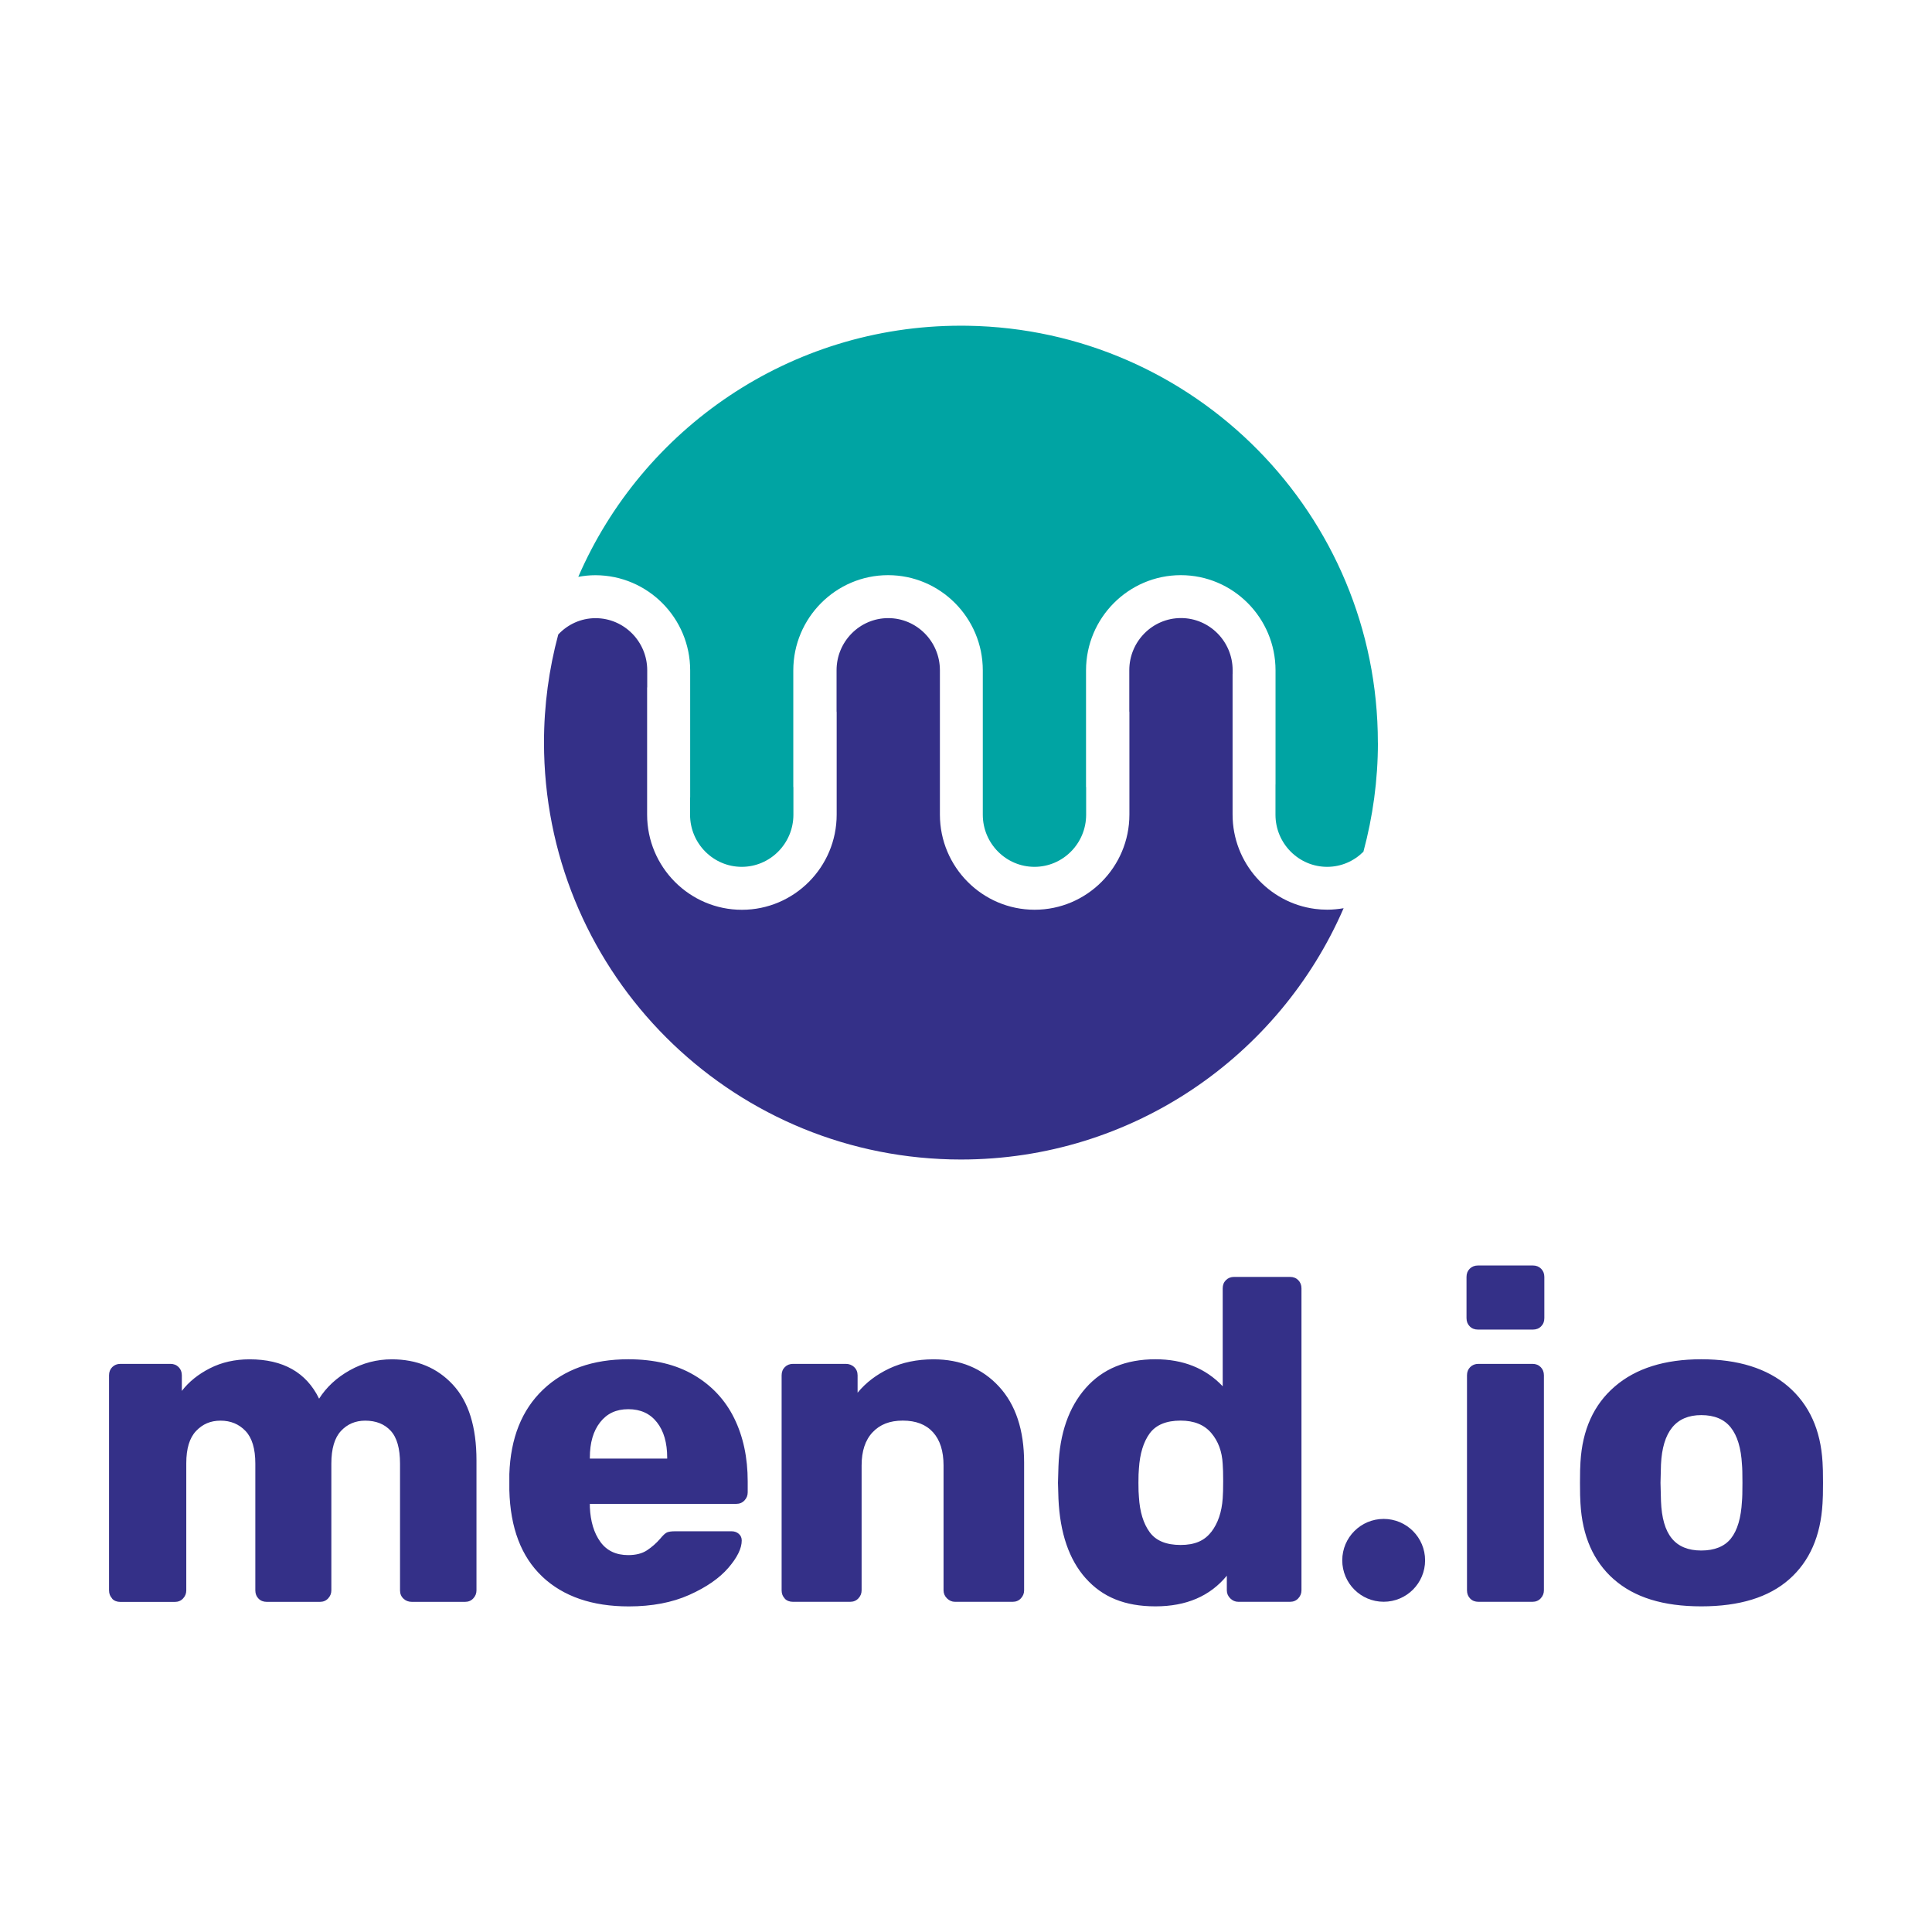
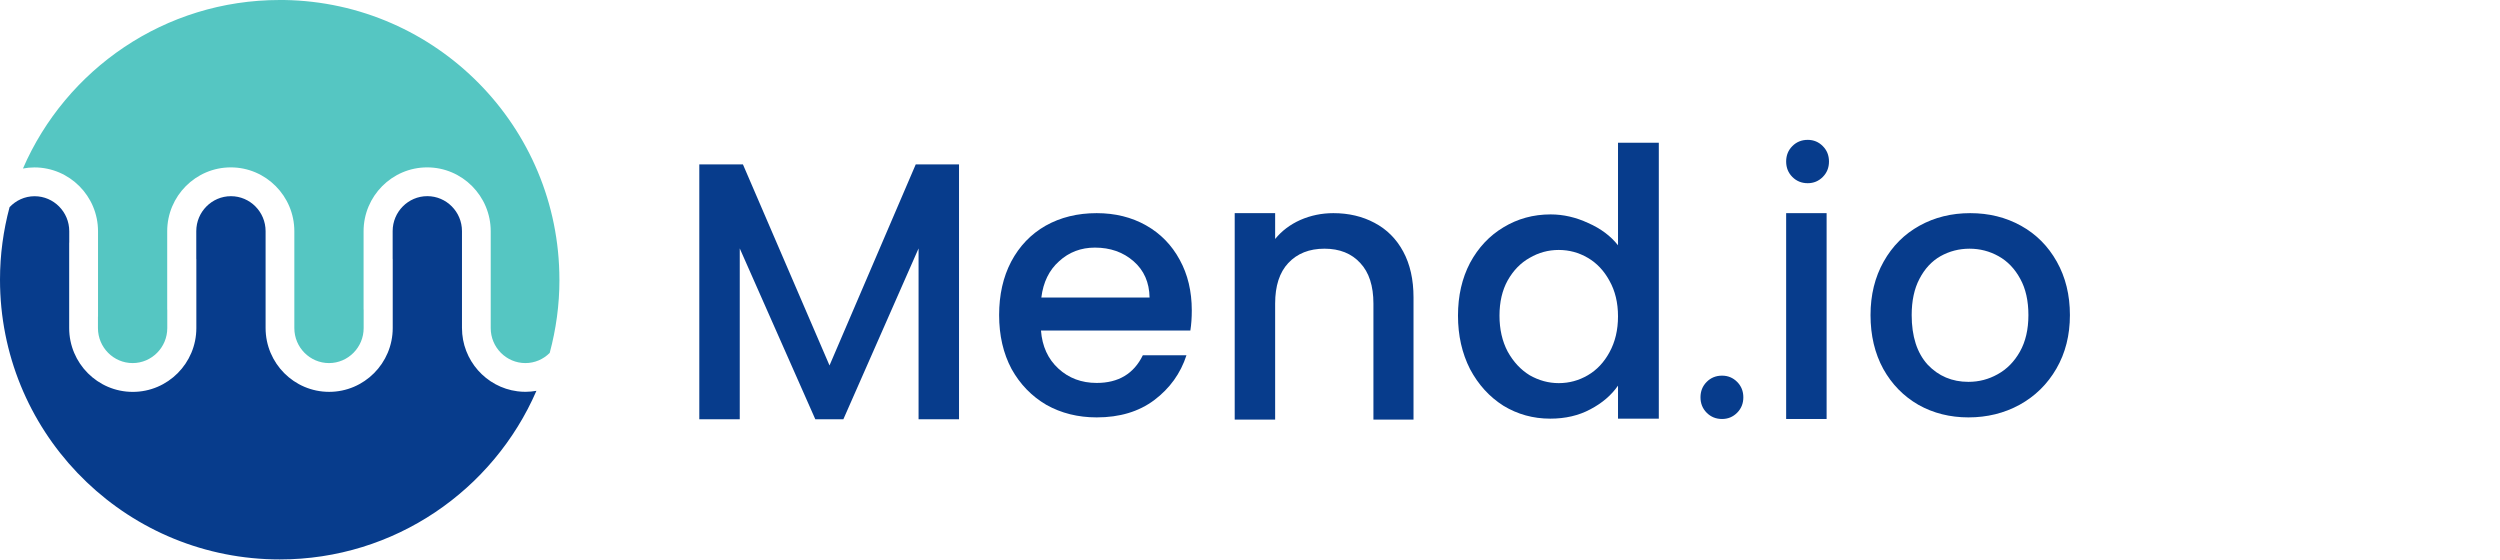
- <svg xmlns="http://www.w3.org/2000/svg" viewBox="0 0 365.7 365.7">
-   <defs>
-     <style>.cls-2{fill:#343088}</style>
-   </defs>
-   <path d="M 254.31,171.95 C 242.17,199.92 214.32,219.48 181.89,219.48 A 73.1,73.1 0.0 0,1 177.96,219.38 C 136.19,217.33 102.97,182.82 102.97,140.54 C 102.97,133.47 103.92,126.62 105.67,120.1 C 107.45,118.2 109.95,117.01 112.73,117.01 C 118.12,117.01 122.51,121.44 122.51,126.87 L 122.51,130.04 C 122.51,130.09 122.49,130.15 122.49,130.19 L 122.49,154.2 C 122.49,164.13 130.54,172.21 140.43,172.21 C 150.32,172.21 158.37,164.13 158.37,154.2 L 158.37,134.83 C 158.37,134.76 158.35,134.71 158.35,134.64 L 158.35,126.86 C 158.35,121.43 162.74,117.0 168.13,117.0 C 173.52,117.0 177.91,121.43 177.91,126.86 L 177.91,154.19 C 177.91,164.12 185.95,172.2 195.84,172.2 C 205.73,172.2 213.78,164.12 213.78,154.19 L 213.78,134.82 C 213.78,134.75 213.76,134.7 213.76,134.63 L 213.76,126.85 C 213.76,121.42 218.15,116.99 223.54,116.99 C 228.93,116.99 233.32,121.42 233.32,126.85 L 233.32,127.49 C 233.32,127.49 233.31,127.58 233.31,127.63 L 233.31,154.18 C 233.31,163.32 240.13,170.9 248.92,172.04 C 249.67,172.14 250.45,172.19 251.23,172.19 C 252.29,172.19 253.32,172.08 254.34,171.91" class="cls-2" />
-   <path d="M 260.82,140.56 C 260.82,147.71 259.85,154.61 258.08,161.2 C 256.31,167.79 258.07,161.22 258.07,161.23 C 258.06,161.24 258.05,161.25 258.04,161.25 C 256.27,163.0 253.87,164.08 251.21,164.08 C 245.82,164.08 241.43,159.65 241.43,154.22 L 241.43,148.55 C 241.43,148.49 241.44,148.45 241.44,148.41 L 241.44,126.89 C 241.44,116.96 233.4,108.87 223.51,108.87 C 213.62,108.87 205.57,116.96 205.57,126.89 L 205.57,148.89 C 205.57,148.94 205.59,149.0 205.59,149.06 L 205.59,154.22 C 205.59,159.65 201.2,164.08 195.81,164.08 C 190.42,164.08 186.03,159.65 186.03,154.22 L 186.03,126.89 C 186.03,116.96 177.99,108.87 168.1,108.87 C 158.21,108.87 150.16,116.96 150.16,126.89 L 150.16,148.89 C 150.16,148.94 150.18,149.01 150.18,149.06 L 150.18,154.22 C 150.18,159.65 145.79,164.08 140.4,164.08 C 135.01,164.08 130.62,159.65 130.62,154.22 L 130.62,151.05 C 130.62,151.0 130.64,150.95 130.64,150.9 L 130.64,126.9 C 130.64,116.97 122.6,108.9 112.71,108.88 C 111.6,108.88 110.52,108.99 109.46,109.19 C 121.59,81.21 149.44,61.65 181.88,61.65 C 182.31,61.65 182.72,61.65 183.15,61.66 C 226.15,62.34 260.81,97.41 260.81,140.57" style="fill:#00a4a3" />
-   <path d="M 21.25,302.59 C 20.85,302.19 20.64,301.67 20.64,301.03 L 20.64,260.33 C 20.64,259.7 20.84,259.18 21.25,258.77 C 21.65,258.37 22.17,258.16 22.81,258.16 L 32.25,258.16 C 32.88,258.16 33.4,258.36 33.81,258.77 C 34.21,259.17 34.42,259.69 34.42,260.33 L 34.42,263.28 C 35.75,261.55 37.52,260.12 39.75,258.99 C 41.97,257.86 44.47,257.3 47.24,257.3 C 53.59,257.3 57.98,259.78 60.4,264.75 C 61.79,262.56 63.72,260.77 66.2,259.38 C 68.68,257.99 71.34,257.3 74.17,257.3 C 78.9,257.3 82.76,258.9 85.73,262.11 C 88.7,265.31 90.19,270.09 90.19,276.44 L 90.19,301.04 C 90.19,301.62 89.99,302.12 89.58,302.56 C 89.18,302.99 88.66,303.21 88.02,303.21 L 77.97,303.21 C 77.33,303.21 76.8,303.01 76.37,302.6 C 75.94,302.2 75.72,301.68 75.72,301.04 L 75.72,277.05 C 75.72,274.16 75.13,272.09 73.94,270.81 C 72.76,269.54 71.15,268.91 69.13,268.91 C 67.28,268.91 65.75,269.56 64.54,270.86 C 63.33,272.16 62.72,274.22 62.72,277.05 L 62.72,301.04 C 62.72,301.62 62.52,302.12 62.11,302.56 C 61.71,302.99 61.19,303.21 60.55,303.21 L 50.5,303.21 C 49.86,303.21 49.34,303.01 48.94,302.6 C 48.54,302.2 48.33,301.68 48.33,301.04 L 48.33,277.05 C 48.33,274.22 47.71,272.16 46.47,270.86 C 45.23,269.56 43.66,268.91 41.75,268.91 C 39.84,268.91 38.36,269.56 37.12,270.86 C 35.88,272.16 35.26,274.19 35.26,276.97 L 35.26,301.05 C 35.26,301.63 35.06,302.13 34.65,302.57 C 34.25,303.0 33.73,303.22 33.09,303.22 L 22.78,303.22 C 22.14,303.22 21.62,303.02 21.22,302.61 L 21.25,302.59 M 102.65,298.43 C 98.67,294.68 96.59,289.22 96.41,282.06 L 96.41,279.03 C 96.64,272.22 98.76,266.89 102.78,263.05 C 106.79,259.21 112.18,257.29 118.93,257.29 C 123.84,257.29 127.98,258.29 131.36,260.28 C 134.74,262.27 137.28,265.0 138.98,268.46 C 140.68,271.92 141.53,275.91 141.53,280.41 L 141.53,282.49 C 141.53,283.07 141.33,283.57 140.92,284.01 C 140.52,284.44 140.0,284.66 139.36,284.66 L 111.65,284.66 L 111.65,285.27 C 111.77,287.98 112.43,290.18 113.64,291.85 C 114.85,293.53 116.61,294.36 118.92,294.36 C 120.36,294.36 121.55,294.06 122.47,293.45 C 123.39,292.84 124.23,292.11 124.98,291.24 C 125.5,290.6 125.92,290.22 126.24,290.07 C 126.56,289.93 127.06,289.85 127.76,289.85 L 138.5,289.85 C 139.02,289.85 139.47,290.01 139.84,290.33 C 140.21,290.65 140.4,291.07 140.4,291.59 C 140.4,293.09 139.55,294.82 137.85,296.79 C 136.15,298.75 133.68,300.46 130.45,301.9 C 127.22,303.34 123.4,304.07 119.02,304.07 C 112.09,304.07 106.64,302.19 102.65,298.44 L 102.65,298.43 M 126.29,276.09 L 126.29,275.92 C 126.29,273.09 125.64,270.85 124.34,269.21 C 123.04,267.56 121.24,266.74 118.93,266.74 C 116.62,266.74 114.9,267.56 113.6,269.21 C 112.3,270.86 111.65,273.09 111.65,275.92 L 111.65,276.09 L 126.29,276.09 M 148.56,302.59 C 148.16,302.19 147.95,301.67 147.95,301.03 L 147.95,260.33 C 147.95,259.7 148.15,259.18 148.56,258.77 C 148.96,258.37 149.48,258.16 150.12,258.16 L 160.08,258.16 C 160.71,258.16 161.25,258.36 161.68,258.77 C 162.11,259.17 162.33,259.69 162.33,260.33 L 162.33,263.62 C 163.89,261.72 165.89,260.19 168.35,259.03 C 170.8,257.88 173.59,257.3 176.71,257.3 C 181.79,257.3 185.92,259.02 189.09,262.45 C 192.26,265.89 193.85,270.69 193.85,276.87 L 193.85,301.03 C 193.85,301.61 193.65,302.11 193.24,302.55 C 192.84,302.98 192.32,303.2 191.68,303.2 L 180.77,303.2 C 180.19,303.2 179.69,302.98 179.25,302.55 C 178.82,302.12 178.6,301.61 178.6,301.03 L 178.6,277.39 C 178.6,274.68 177.94,272.58 176.61,271.11 C 175.28,269.64 173.38,268.9 170.89,268.9 C 168.4,268.9 166.56,269.64 165.17,271.11 C 163.78,272.58 163.09,274.68 163.09,277.39 L 163.09,301.03 C 163.09,301.61 162.89,302.11 162.48,302.55 C 162.08,302.98 161.56,303.2 160.92,303.2 L 150.09,303.2 C 149.45,303.2 148.93,303.0 148.53,302.59 L 148.56,302.59 M 205.5,298.74 C 202.35,295.19 200.64,290.18 200.35,283.71 L 200.26,280.68 L 200.35,277.56 C 200.58,271.32 202.3,266.39 205.5,262.75 C 208.7,259.11 213.11,257.29 218.71,257.29 C 223.96,257.29 228.21,258.99 231.44,262.4 L 231.44,243.87 C 231.44,243.24 231.64,242.72 232.05,242.31 C 232.45,241.91 232.97,241.7 233.61,241.7 L 244.18,241.7 C 244.81,241.7 245.33,241.9 245.74,242.31 C 246.14,242.72 246.35,243.23 246.35,243.87 L 246.35,301.03 C 246.35,301.61 246.15,302.11 245.74,302.55 C 245.34,302.98 244.82,303.2 244.18,303.2 L 234.39,303.2 C 233.81,303.2 233.31,302.98 232.87,302.55 C 232.44,302.12 232.22,301.61 232.22,301.03 L 232.22,298.26 C 229.04,302.13 224.54,304.06 218.71,304.06 C 212.88,304.06 208.65,302.28 205.5,298.73 L 205.5,298.74 M 229.27,289.99 C 230.54,288.34 231.26,286.22 231.44,283.62 C 231.5,282.87 231.53,281.77 231.53,280.33 C 231.53,278.89 231.5,277.88 231.44,277.13 C 231.32,274.76 230.6,272.8 229.27,271.24 C 227.94,269.68 226.01,268.9 223.47,268.9 C 220.76,268.9 218.81,269.71 217.62,271.32 C 216.44,272.94 215.76,275.16 215.58,277.99 C 215.52,278.57 215.49,279.46 215.49,280.67 C 215.49,281.88 215.52,282.78 215.58,283.35 C 215.75,286.18 216.43,288.4 217.62,290.02 C 218.8,291.64 220.75,292.44 223.47,292.44 C 226.19,292.44 228.0,291.62 229.27,289.97 L 229.27,289.99 M 278.2,251.06 C 277.8,250.66 277.59,250.14 277.59,249.5 L 277.59,241.71 C 277.59,241.07 277.79,240.56 278.2,240.15 C 278.6,239.75 279.12,239.54 279.76,239.54 L 290.15,239.54 C 290.78,239.54 291.3,239.74 291.71,240.15 C 292.11,240.55 292.32,241.07 292.32,241.71 L 292.32,249.5 C 292.32,250.14 292.12,250.65 291.71,251.06 C 291.31,251.47 290.79,251.67 290.15,251.67 L 279.76,251.67 C 279.12,251.67 278.6,251.47 278.2,251.06 M 278.29,302.59 C 277.89,302.19 277.68,301.67 277.68,301.03 L 277.68,260.33 C 277.68,259.7 277.88,259.18 278.29,258.77 C 278.69,258.37 279.21,258.16 279.85,258.16 L 290.07,258.16 C 290.7,258.16 291.22,258.36 291.63,258.77 C 292.03,259.17 292.24,259.69 292.24,260.33 L 292.24,301.03 C 292.24,301.61 292.04,302.11 291.63,302.55 C 291.23,302.98 290.71,303.2 290.07,303.2 L 279.85,303.2 C 279.21,303.2 278.69,303.0 278.29,302.59 L 278.29,302.59 M 305.48,298.95 C 301.61,295.54 299.5,290.75 299.16,284.57 C 299.1,283.82 299.07,282.52 299.07,280.67 C 299.07,278.82 299.1,277.52 299.16,276.77 C 299.51,270.65 301.67,265.87 305.66,262.44 C 309.64,259.01 315.1,257.29 322.03,257.29 C 328.96,257.29 334.5,259.01 338.48,262.44 C 342.46,265.88 344.63,270.65 344.98,276.77 C 345.04,277.52 345.07,278.82 345.07,280.67 C 345.07,282.52 345.04,283.82 344.98,284.57 C 344.63,290.75 342.53,295.54 338.66,298.95 C 334.79,302.36 329.25,304.06 322.03,304.06 C 314.81,304.06 309.36,302.36 305.49,298.95 L 305.48,298.95 M 327.65,291.2 C 328.86,289.67 329.56,287.32 329.73,284.14 C 329.79,283.56 329.82,282.41 329.82,280.68 C 329.82,278.95 329.79,277.79 329.73,277.22 C 329.56,274.1 328.85,271.76 327.61,270.2 C 326.37,268.64 324.51,267.86 322.02,267.86 C 317.23,267.86 314.69,270.98 314.4,277.21 L 314.31,280.67 L 314.4,284.13 C 314.52,287.31 315.19,289.66 316.44,291.19 C 317.68,292.72 319.54,293.49 322.03,293.49 C 324.52,293.49 326.45,292.73 327.66,291.19 L 327.65,291.2" class="cls-2" />
-   <circle cx="261.91" cy="295.35" r="7.84" class="cls-2" />
+ <svg xmlns="http://www.w3.org/2000/svg" viewBox="0 0 143 32" fill="none">
+   <path d="M30.68 22.363C28.219 28.034 22.573 32 15.999 32C15.731 32 15.466 31.994 15.202 31.98C6.734 31.564 0 24.567 0 15.995C0 14.562 0.193 13.173 0.547 11.851C0.908 11.466 1.415 11.224 1.979 11.224C3.071 11.224 3.961 12.122 3.961 13.223V13.866C3.961 13.876 3.957 13.888 3.957 13.896V18.765C3.957 20.778 5.589 22.416 7.594 22.416C9.599 22.416 11.231 20.778 11.231 18.765V14.837C11.231 14.823 11.227 14.813 11.227 14.799V13.221C11.227 12.12 12.117 11.222 13.21 11.222C14.302 11.222 15.192 12.12 15.192 13.221V18.762C15.192 20.776 16.822 22.414 18.827 22.414C20.832 22.414 22.464 20.776 22.464 18.762V14.835C22.464 14.821 22.46 14.811 22.46 14.797V13.219C22.46 12.118 23.35 11.22 24.442 11.22C25.535 11.22 26.425 12.118 26.425 13.219V13.349C26.425 13.349 26.425 13.367 26.425 13.377V18.76C26.425 20.614 27.808 22.15 29.59 22.381C29.742 22.402 29.9 22.412 30.058 22.412C30.273 22.412 30.482 22.39 30.688 22.355" fill="#073C8C" />
+   <path d="M32 15.999C32 17.449 31.803 18.848 31.444 20.184C31.444 20.184 31.442 20.188 31.442 20.19C31.44 20.19 31.438 20.194 31.436 20.194C31.077 20.549 30.591 20.768 30.052 20.768C28.959 20.768 28.069 19.869 28.069 18.768V17.619C28.069 17.607 28.069 17.599 28.069 17.591V13.227C28.069 11.214 26.439 9.574 24.434 9.574C22.429 9.574 20.797 11.214 20.797 13.227V17.688C20.797 17.698 20.801 17.71 20.801 17.722V18.768C20.801 19.869 19.911 20.768 18.819 20.768C17.726 20.768 16.836 19.869 16.836 18.768V13.227C16.836 11.214 15.206 9.574 13.201 9.574C11.196 9.574 9.564 11.214 9.564 13.227V17.688C9.564 17.698 9.568 17.712 9.568 17.722V18.768C9.568 19.869 8.678 20.768 7.586 20.768C6.493 20.768 5.603 19.869 5.603 18.768V18.126C5.603 18.116 5.607 18.106 5.607 18.095V13.229C5.607 11.216 3.977 9.58 1.972 9.576C1.747 9.576 1.528 9.598 1.313 9.639C3.774 3.966 9.42 0 15.997 0C16.084 0 16.167 0 16.254 0C24.971 0.138 31.998 7.248 31.998 15.999" fill="#55C6C2" />
+   <path d="M112.595 23.875C111.54 23.875 110.586 23.635 109.733 23.156C108.881 22.663 108.211 21.979 107.724 21.103C107.237 20.213 106.994 19.187 106.994 18.023C106.994 16.873 107.244 15.854 107.745 14.964C108.245 14.074 108.928 13.39 109.794 12.911C110.66 12.431 111.628 12.192 112.696 12.192C113.765 12.192 114.733 12.431 115.599 12.911C116.464 13.39 117.148 14.074 117.648 14.964C118.149 15.854 118.399 16.873 118.399 18.023C118.399 19.173 118.142 20.193 117.628 21.082C117.114 21.972 116.41 22.663 115.517 23.156C114.638 23.635 113.664 23.875 112.595 23.875ZM112.595 21.842C113.19 21.842 113.745 21.698 114.259 21.411C114.787 21.123 115.213 20.692 115.538 20.117C115.862 19.543 116.025 18.844 116.025 18.023C116.025 17.202 115.869 16.511 115.558 15.949C115.247 15.374 114.834 14.943 114.32 14.656C113.806 14.368 113.251 14.225 112.656 14.225C112.061 14.225 111.506 14.368 110.992 14.656C110.491 14.943 110.092 15.374 109.794 15.949C109.497 16.511 109.348 17.202 109.348 18.023C109.348 19.241 109.652 20.186 110.261 20.857C110.883 21.514 111.661 21.842 112.595 21.842Z" fill="#073C8C" />
+   <path d="M104.482 12.192V23.966H103.325H102.168V12.192H104.482Z" fill="#073C8C" />
+   <path d="M102.523 10.122C102.759 10.36 103.052 10.479 103.402 10.479C103.74 10.479 104.027 10.36 104.263 10.122C104.5 9.884 104.618 9.59 104.618 9.239C104.618 8.888 104.5 8.594 104.263 8.357C104.027 8.119 103.74 8 103.402 8C103.052 8 102.759 8.119 102.523 8.357C102.286 8.594 102.168 8.888 102.168 9.239C102.168 9.59 102.286 9.884 102.523 10.122Z" fill="#073C8C" />
+   <path d="M98.502 23.966C98.153 23.966 97.86 23.847 97.623 23.609C97.387 23.372 97.268 23.077 97.268 22.726C97.268 22.375 97.387 22.081 97.623 21.844C97.86 21.606 98.153 21.487 98.502 21.487C98.84 21.487 99.127 21.606 99.364 21.844C99.6 22.081 99.719 22.375 99.719 22.726C99.719 23.077 99.6 23.372 99.364 23.609C99.127 23.847 98.84 23.966 98.502 23.966Z" fill="#073C8C" />
+   <path d="M83.397 18.055C83.397 16.918 83.627 15.912 84.087 15.036C84.56 14.16 85.196 13.483 85.995 13.004C86.806 12.511 87.706 12.264 88.694 12.264C89.424 12.264 90.141 12.429 90.845 12.757C91.562 13.072 92.13 13.496 92.55 14.03V8.164H94.884V23.947H92.55V22.058C92.171 22.606 91.643 23.058 90.967 23.413C90.304 23.769 89.539 23.947 88.673 23.947C87.699 23.947 86.806 23.701 85.995 23.208C85.196 22.702 84.56 22.003 84.087 21.114C83.627 20.21 83.397 19.191 83.397 18.055ZM92.55 18.096C92.55 17.315 92.387 16.638 92.063 16.063C91.751 15.488 91.339 15.05 90.825 14.749C90.311 14.448 89.756 14.297 89.16 14.297C88.565 14.297 88.01 14.448 87.496 14.749C86.982 15.036 86.563 15.467 86.238 16.042C85.927 16.604 85.771 17.274 85.771 18.055C85.771 18.835 85.927 19.519 86.238 20.108C86.563 20.696 86.982 21.148 87.496 21.463C88.024 21.764 88.579 21.915 89.16 21.915C89.756 21.915 90.311 21.764 90.825 21.463C91.339 21.162 91.751 20.724 92.063 20.149C92.387 19.56 92.55 18.876 92.55 18.096Z" fill="#073C8C" />
+   <path d="M76.266 12.192C77.146 12.192 77.931 12.377 78.621 12.746C79.324 13.116 79.872 13.663 80.264 14.389C80.657 15.114 80.853 15.99 80.853 17.017V24H78.56V17.366C78.56 16.353 78.309 15.58 77.809 15.046C77.308 14.498 76.625 14.225 75.759 14.225C74.893 14.225 74.203 14.498 73.689 15.046C73.189 15.58 72.938 16.353 72.938 17.366V24H70.625V12.192H72.938V13.67C73.317 13.205 73.797 12.842 74.379 12.582C74.974 12.322 75.604 12.192 76.266 12.192Z" fill="#073C8C" />
+   <path d="M68.17 17.756C68.17 18.18 68.143 18.564 68.088 18.906H59.544C59.612 19.809 59.944 20.535 60.539 21.082C61.134 21.63 61.865 21.904 62.731 21.904C63.975 21.904 64.855 21.377 65.369 20.323H67.865C67.527 21.363 66.911 22.218 66.019 22.889C65.139 23.546 64.043 23.875 62.731 23.875C61.662 23.875 60.701 23.635 59.849 23.156C59.01 22.663 58.347 21.979 57.86 21.103C57.387 20.213 57.15 19.187 57.15 18.023C57.15 16.86 57.38 15.84 57.84 14.964C58.313 14.074 58.969 13.39 59.808 12.911C60.661 12.431 61.635 12.192 62.731 12.192C63.786 12.192 64.726 12.425 65.552 12.89C66.377 13.355 67.02 14.012 67.48 14.861C67.94 15.696 68.17 16.661 68.17 17.756ZM65.755 17.017C65.741 16.155 65.437 15.463 64.841 14.943C64.246 14.423 63.509 14.163 62.629 14.163C61.831 14.163 61.148 14.423 60.58 14.943C60.011 15.45 59.673 16.141 59.565 17.017H65.755Z" fill="#073C8C" />
+   <path d="M54.856 9.404V23.983H52.542V14.21L48.24 23.983H46.636L42.314 14.21V23.983H40V9.404H41.248H42.496L47.448 20.904L52.38 9.404H53.618H54.856Z" fill="#073C8C" />
</svg>
